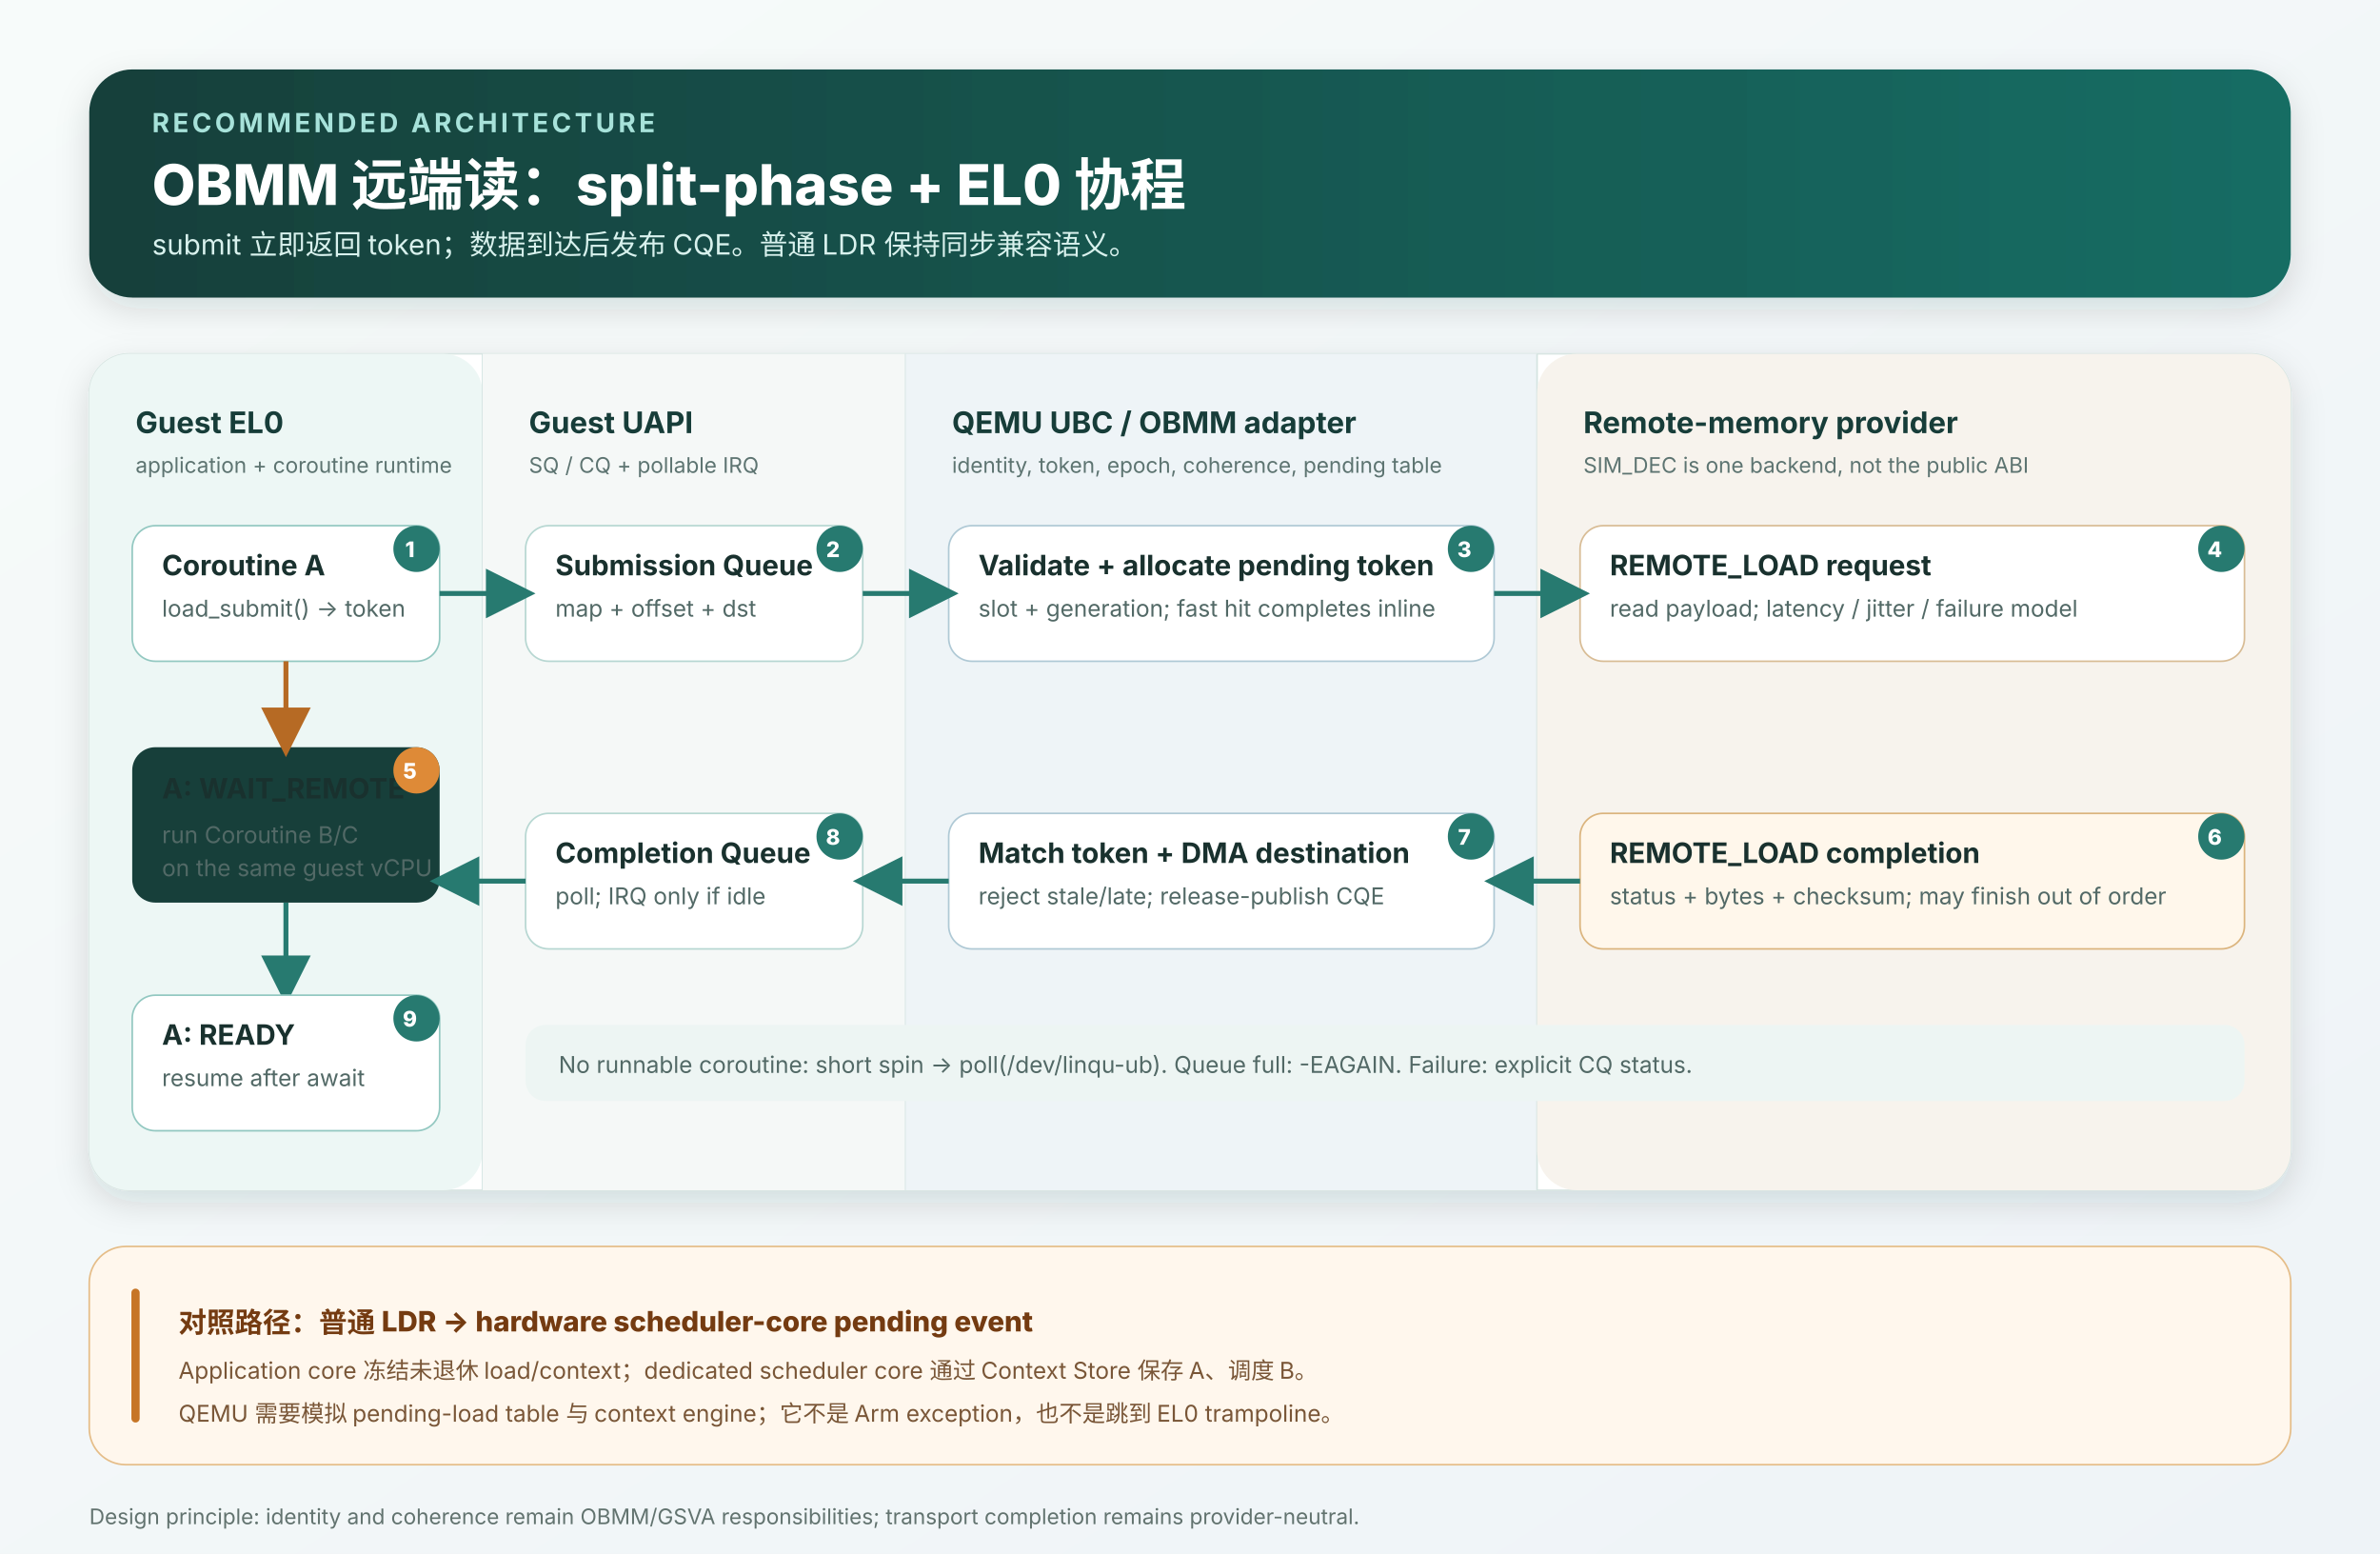
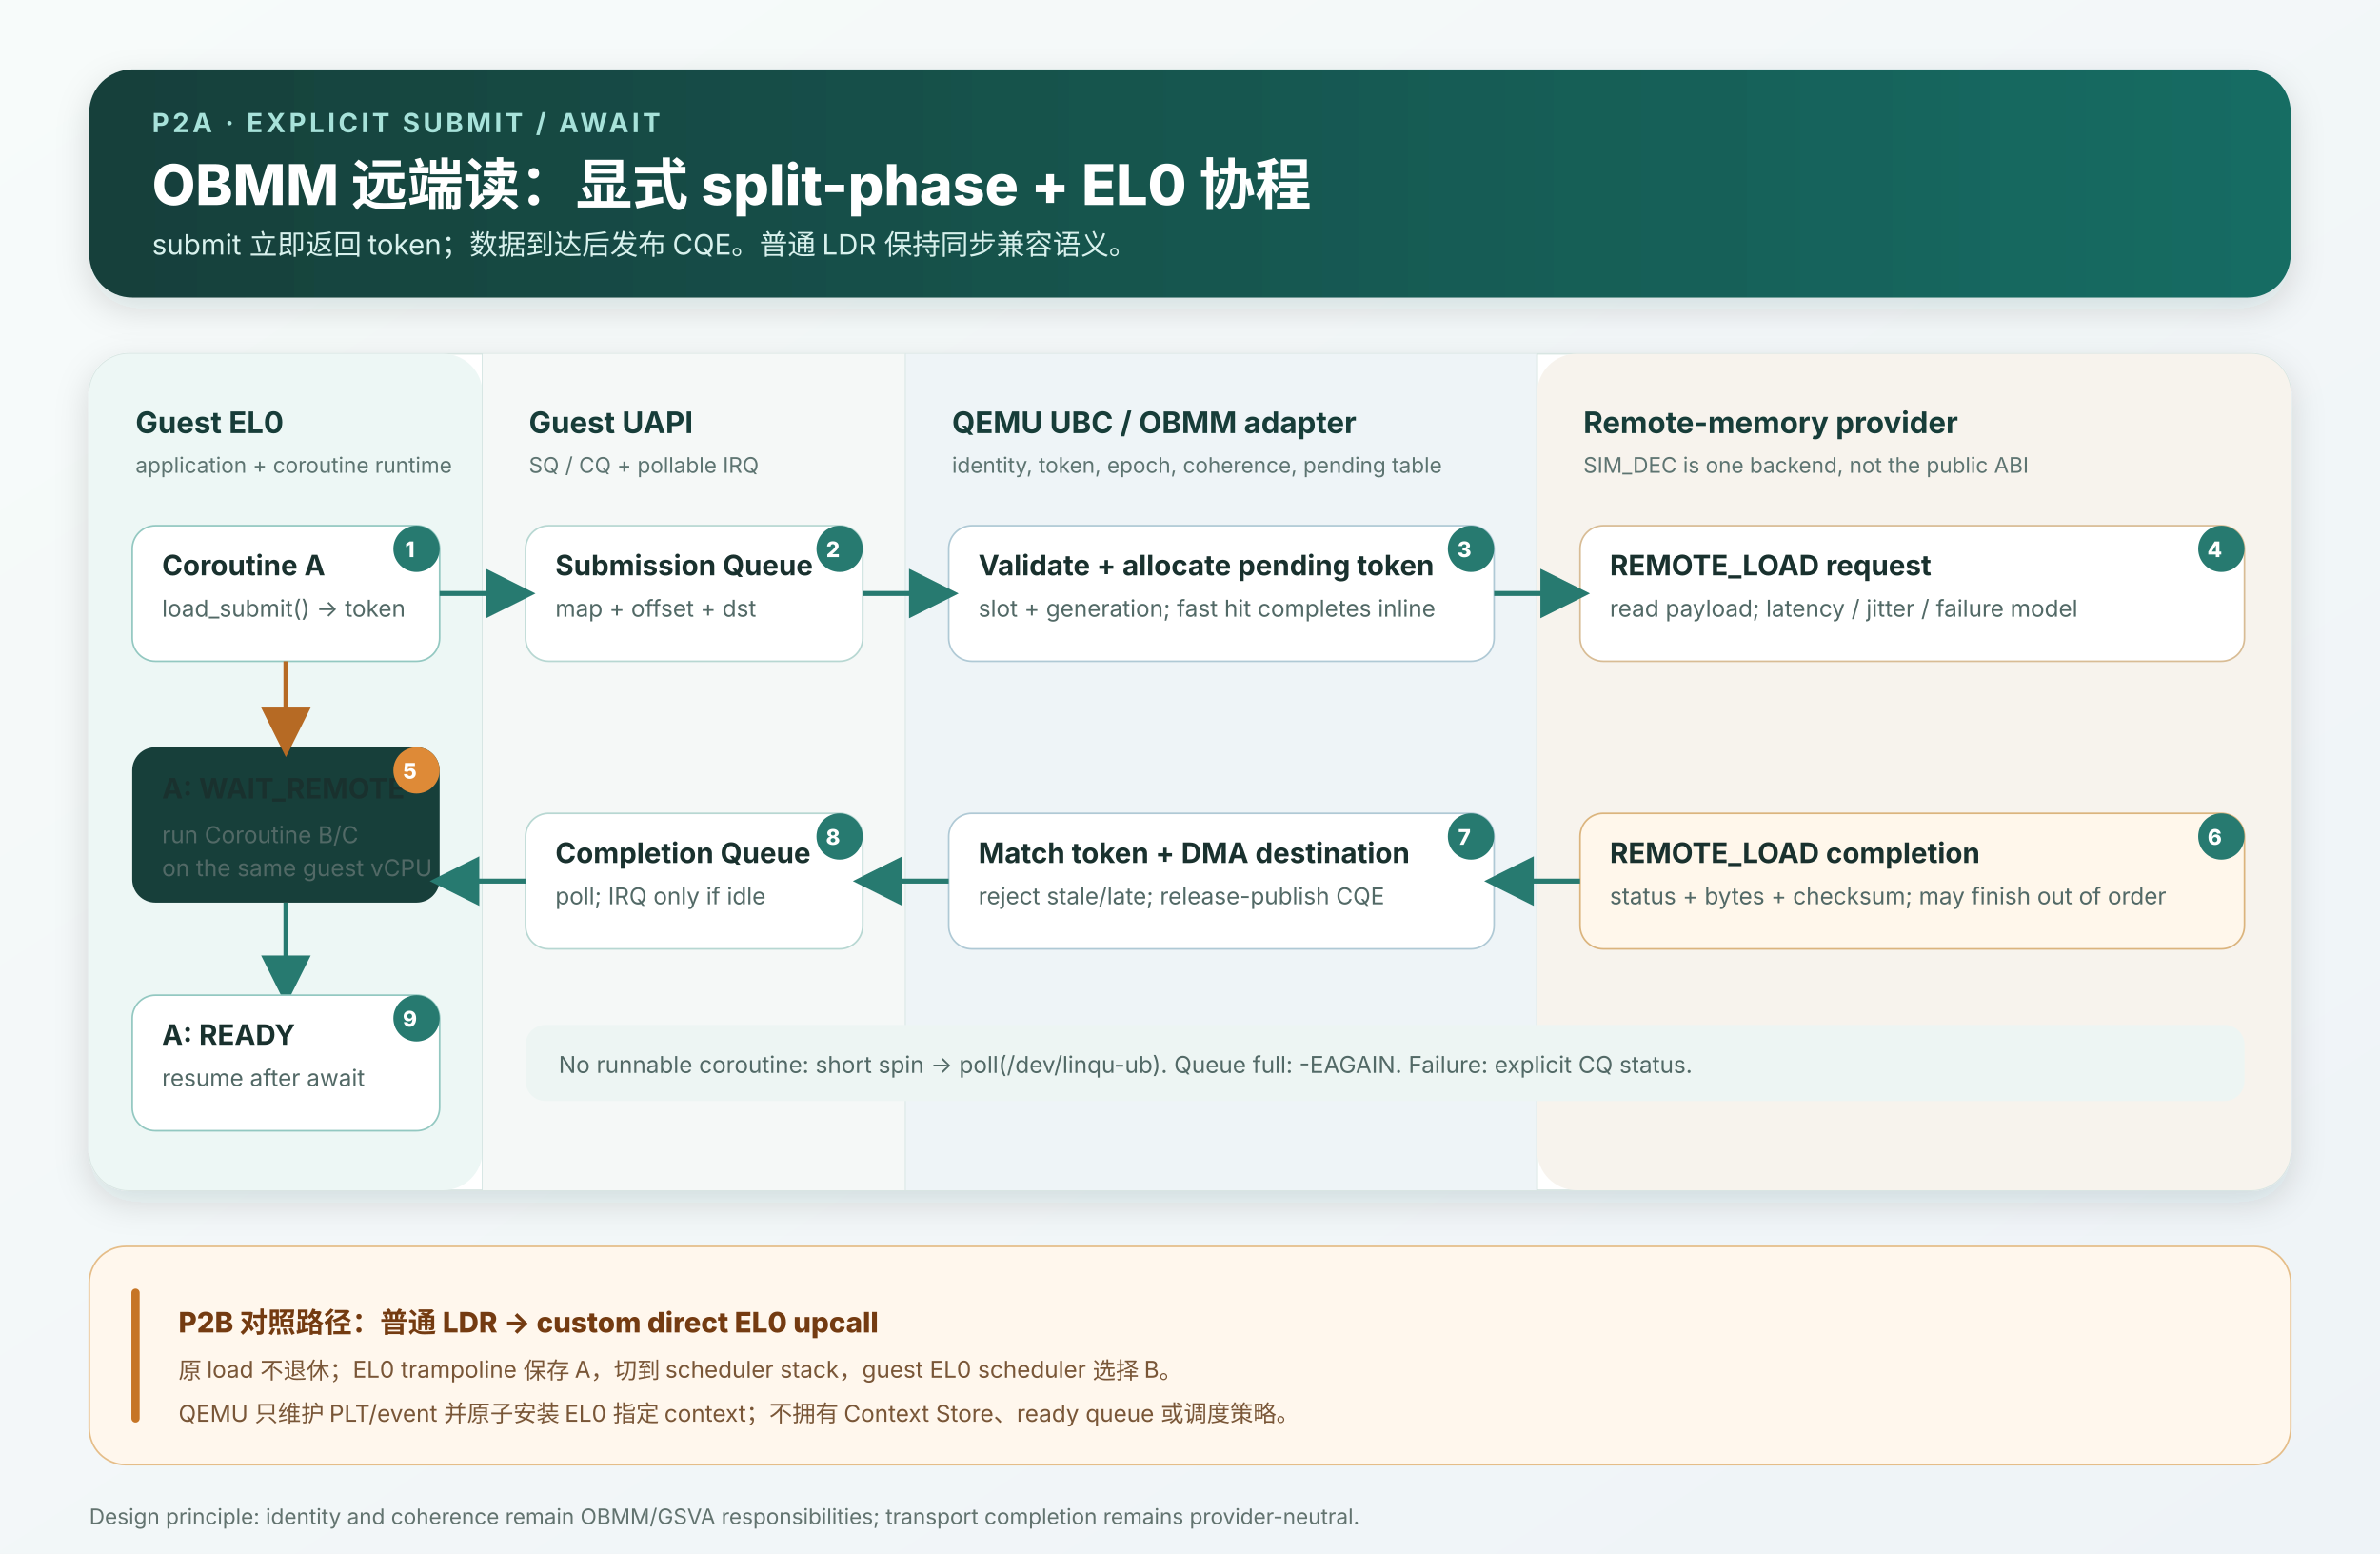
<svg xmlns="http://www.w3.org/2000/svg" width="1440" height="940" viewBox="0 0 1440 940" role="img" aria-labelledby="title desc">
  <defs>
    <linearGradient id="bg" x1="0" y1="0" x2="1" y2="1">
      <stop offset="0" stop-color="#f7fbfa" />
      <stop offset="1" stop-color="#eef3f7" />
    </linearGradient>
    <linearGradient id="hero" x1="0" y1="0" x2="1" y2="0">
      <stop offset="0" stop-color="#123f3a" />
      <stop offset="1" stop-color="#176d64" />
    </linearGradient>
    <filter id="shadow" x="-20%" y="-20%" width="140%" height="150%">
      <feDropShadow dx="0" dy="7" stdDeviation="10" flood-color="#17322f" flood-opacity="0.14" />
    </filter>
    <marker id="arrow" markerWidth="10" markerHeight="10" refX="8" refY="5" orient="auto" markerUnits="strokeWidth">
      <path d="M0,0 L10,5 L0,10 Z" fill="#277a70" />
    </marker>
    <marker id="arrowGold" markerWidth="10" markerHeight="10" refX="8" refY="5" orient="auto" markerUnits="strokeWidth">
      <path d="M0,0 L10,5 L0,10 Z" fill="#b66a24" />
    </marker>
    <style>
      text { font-family: Inter, "Noto Sans CJK SC", "PingFang SC", sans-serif; fill: #19312e; }
      .eyebrow { font-size: 16px; font-weight: 700; letter-spacing: 2px; fill: #a7e2da; }
      .title { font-size: 34px; font-weight: 760; fill: white; }
      .subtitle { font-size: 17px; fill: #d8f1ed; }
      .lane-title { font-size: 18px; font-weight: 740; fill: #173d39; }
      .lane-sub { font-size: 13px; fill: #5d7471; }
      .box-title { font-size: 17px; font-weight: 740; }
      .box-copy { font-size: 14px; fill: #526966; }
      .step { font-size: 13px; font-weight: 760; fill: white; }
      .note-title { font-size: 17px; font-weight: 760; fill: #743b11; }
      .note-copy { font-size: 14px; fill: #795637; }
      .foot { font-size: 13px; fill: #62736f; }
    </style>
  </defs>
  <rect width="1440" height="940" fill="url(#bg)" />
  <rect x="54" y="42" width="1332" height="138" rx="26" fill="url(#hero)" filter="url(#shadow)" />
-   <text x="92" y="80" class="eyebrow" fill="#a7e2da">RECOMMENDED ARCHITECTURE</text>
-   <text x="92" y="124" class="title" fill="#ffffff">OBMM 远端读：split-phase + EL0 协程</text>
+   <text x="92" y="80" class="eyebrow" fill="#a7e2da">P2A · EXPLICIT SUBMIT / AWAIT</text>
+   <text x="92" y="124" class="title" fill="#ffffff">OBMM 远端读：显式 split-phase + EL0 协程</text>
  <text x="92" y="154" class="subtitle" fill="#d8f1ed">submit 立即返回 token；数据到达后发布 CQE。普通 LDR 保持同步兼容语义。</text>
  <g transform="translate(54 214)">
    <rect width="1332" height="506" rx="24" fill="#ffffff" stroke="#d8e5e2" filter="url(#shadow)" />
    <rect x="0" y="0" width="238" height="506" rx="24" fill="#edf7f5" />
    <path d="M238 0 V506" stroke="#d4e4e1" />
    <text x="28" y="48" class="lane-title">Guest EL0</text>
    <text x="28" y="72" class="lane-sub">application + coroutine runtime</text>
    <rect x="238" y="0" width="256" height="506" fill="#f5f8f7" />
    <path d="M494 0 V506" stroke="#d4e4e1" />
    <text x="266" y="48" class="lane-title">Guest UAPI</text>
    <text x="266" y="72" class="lane-sub">SQ / CQ + pollable IRQ</text>
    <rect x="494" y="0" width="382" height="506" fill="#eef4f7" />
    <path d="M876 0 V506" stroke="#d4e4e1" />
    <text x="522" y="48" class="lane-title">QEMU UBC / OBMM adapter</text>
    <text x="522" y="72" class="lane-sub">identity, token, epoch, coherence, pending table</text>
    <rect x="876" y="0" width="456" height="506" rx="24" fill="#f7f3ed" />
    <text x="904" y="48" class="lane-title">Remote-memory provider</text>
    <text x="904" y="72" class="lane-sub">SIM_DEC is one backend, not the public ABI</text>
    <g transform="translate(26 104)">
      <rect width="186" height="82" rx="14" fill="#ffffff" stroke="#93c8c1" />
      <text x="18" y="30" class="box-title">Coroutine A</text>
      <text x="18" y="55" class="box-copy">load_submit() → token</text>
      <circle cx="172" cy="14" r="14" fill="#277a70" />
      <text x="168" y="19" text-anchor="middle" class="step">1</text>
    </g>
    <g transform="translate(264 104)">
      <rect width="204" height="82" rx="14" fill="#ffffff" stroke="#b7d7d2" />
      <text x="18" y="30" class="box-title">Submission Queue</text>
      <text x="18" y="55" class="box-copy">map + offset + dst</text>
      <circle cx="190" cy="14" r="14" fill="#277a70" />
      <text x="186" y="19" text-anchor="middle" class="step">2</text>
    </g>
    <g transform="translate(520 104)">
      <rect width="330" height="82" rx="14" fill="#ffffff" stroke="#afc9d5" />
      <text x="18" y="30" class="box-title">Validate + allocate pending token</text>
      <text x="18" y="55" class="box-copy">slot + generation; fast hit completes inline</text>
      <circle cx="316" cy="14" r="14" fill="#277a70" />
      <text x="312" y="19" text-anchor="middle" class="step">3</text>
    </g>
    <g transform="translate(902 104)">
      <rect width="402" height="82" rx="14" fill="#ffffff" stroke="#d8bc95" />
      <text x="18" y="30" class="box-title">REMOTE_LOAD request</text>
      <text x="18" y="55" class="box-copy">read payload; latency / jitter / failure model</text>
      <circle cx="388" cy="14" r="14" fill="#277a70" />
      <text x="384" y="19" text-anchor="middle" class="step">4</text>
    </g>
    <path d="M212 145 H264" stroke="#277a70" stroke-width="3" marker-end="url(#arrow)" />
    <path d="M468 145 H520" stroke="#277a70" stroke-width="3" marker-end="url(#arrow)" />
    <path d="M850 145 H902" stroke="#277a70" stroke-width="3" marker-end="url(#arrow)" />
    <g transform="translate(26 238)">
      <rect width="186" height="94" rx="14" fill="#173f3a" />
      <text x="18" y="31" class="box-title" font-size="15" fill="#ffffff">A: WAIT_REMOTE</text>
      <text x="18" y="58" class="box-copy" fill="#d7eeea">run Coroutine B/C</text>
      <text x="18" y="78" class="box-copy" fill="#d7eeea">on the same guest vCPU</text>
      <circle cx="172" cy="14" r="14" fill="#de8a37" />
      <text x="168" y="19" text-anchor="middle" class="step">5</text>
    </g>
    <path d="M119 186 V238" stroke="#b66a24" stroke-width="3" marker-end="url(#arrowGold)" />
    <path d="M119 332 V388" stroke="#277a70" stroke-width="3" marker-end="url(#arrow)" />
    <g transform="translate(902 278)">
      <rect width="402" height="82" rx="14" fill="#fff7eb" stroke="#dbb47d" />
      <text x="18" y="30" class="box-title">REMOTE_LOAD completion</text>
      <text x="18" y="55" class="box-copy">status + bytes + checksum; may finish out of order</text>
      <circle cx="388" cy="14" r="14" fill="#277a70" />
      <text x="384" y="19" text-anchor="middle" class="step">6</text>
    </g>
    <g transform="translate(520 278)">
      <rect width="330" height="82" rx="14" fill="#ffffff" stroke="#afc9d5" />
      <text x="18" y="30" class="box-title">Match token + DMA destination</text>
      <text x="18" y="55" class="box-copy">reject stale/late; release-publish CQE</text>
      <circle cx="316" cy="14" r="14" fill="#277a70" />
      <text x="312" y="19" text-anchor="middle" class="step">7</text>
    </g>
    <g transform="translate(264 278)">
      <rect width="204" height="82" rx="14" fill="#ffffff" stroke="#b7d7d2" />
      <text x="18" y="30" class="box-title">Completion Queue</text>
      <text x="18" y="55" class="box-copy">poll; IRQ only if idle</text>
      <circle cx="190" cy="14" r="14" fill="#277a70" />
      <text x="186" y="19" text-anchor="middle" class="step">8</text>
    </g>
    <path d="M902 319 H850" stroke="#277a70" stroke-width="3" marker-end="url(#arrow)" />
    <path d="M520 319 H468" stroke="#277a70" stroke-width="3" marker-end="url(#arrow)" />
    <path d="M264 319 H212" stroke="#277a70" stroke-width="3" marker-end="url(#arrow)" />
    <g transform="translate(26 388)">
      <rect width="186" height="82" rx="14" fill="#ffffff" stroke="#93c8c1" />
      <text x="18" y="30" class="box-title">A: READY</text>
      <text x="18" y="55" class="box-copy">resume after await</text>
      <circle cx="172" cy="14" r="14" fill="#277a70" />
      <text x="168" y="19" text-anchor="middle" class="step">9</text>
    </g>
    <rect x="264" y="406" width="1040" height="46" rx="12" fill="#edf5f3" />
    <text x="284" y="435" class="box-copy">No runnable coroutine: short spin → poll(/dev/linqu-ub).  Queue full: -EAGAIN.  Failure: explicit CQ status.</text>
  </g>
  <g transform="translate(54 754)">
    <rect width="1332" height="132" rx="22" fill="#fff7ed" stroke="#e5bd88" />
    <path d="M28 28 H28 V104" stroke="#c67526" stroke-width="5" stroke-linecap="round" />
-     <text x="54" y="52" class="note-title">对照路径：普通 LDR → hardware scheduler-core pending event</text>
-     <text x="54" y="80" class="note-copy">Application core 冻结未退休 load/context；dedicated scheduler core 通过 Context Store 保存 A、调度 B。</text>
-     <text x="54" y="106" class="note-copy">QEMU 需要模拟 pending-load table 与 context engine；它不是 Arm exception，也不是跳到 EL0 trampoline。</text>
+     <text x="54" y="52" class="note-title">P2B 对照路径：普通 LDR → custom direct EL0 upcall</text>
+     <text x="54" y="80" class="note-copy">原 load 不退休；EL0 trampoline 保存 A，切到 scheduler stack，guest EL0 scheduler 选择 B。</text>
+     <text x="54" y="106" class="note-copy">QEMU 只维护 PLT/event 并原子安装 EL0 指定 context；不拥有 Context Store、ready queue 或调度策略。</text>
  </g>
  <text x="54" y="922" class="foot">Design principle: identity and coherence remain OBMM/GSVA responsibilities; transport completion remains provider-neutral.</text>
</svg>
